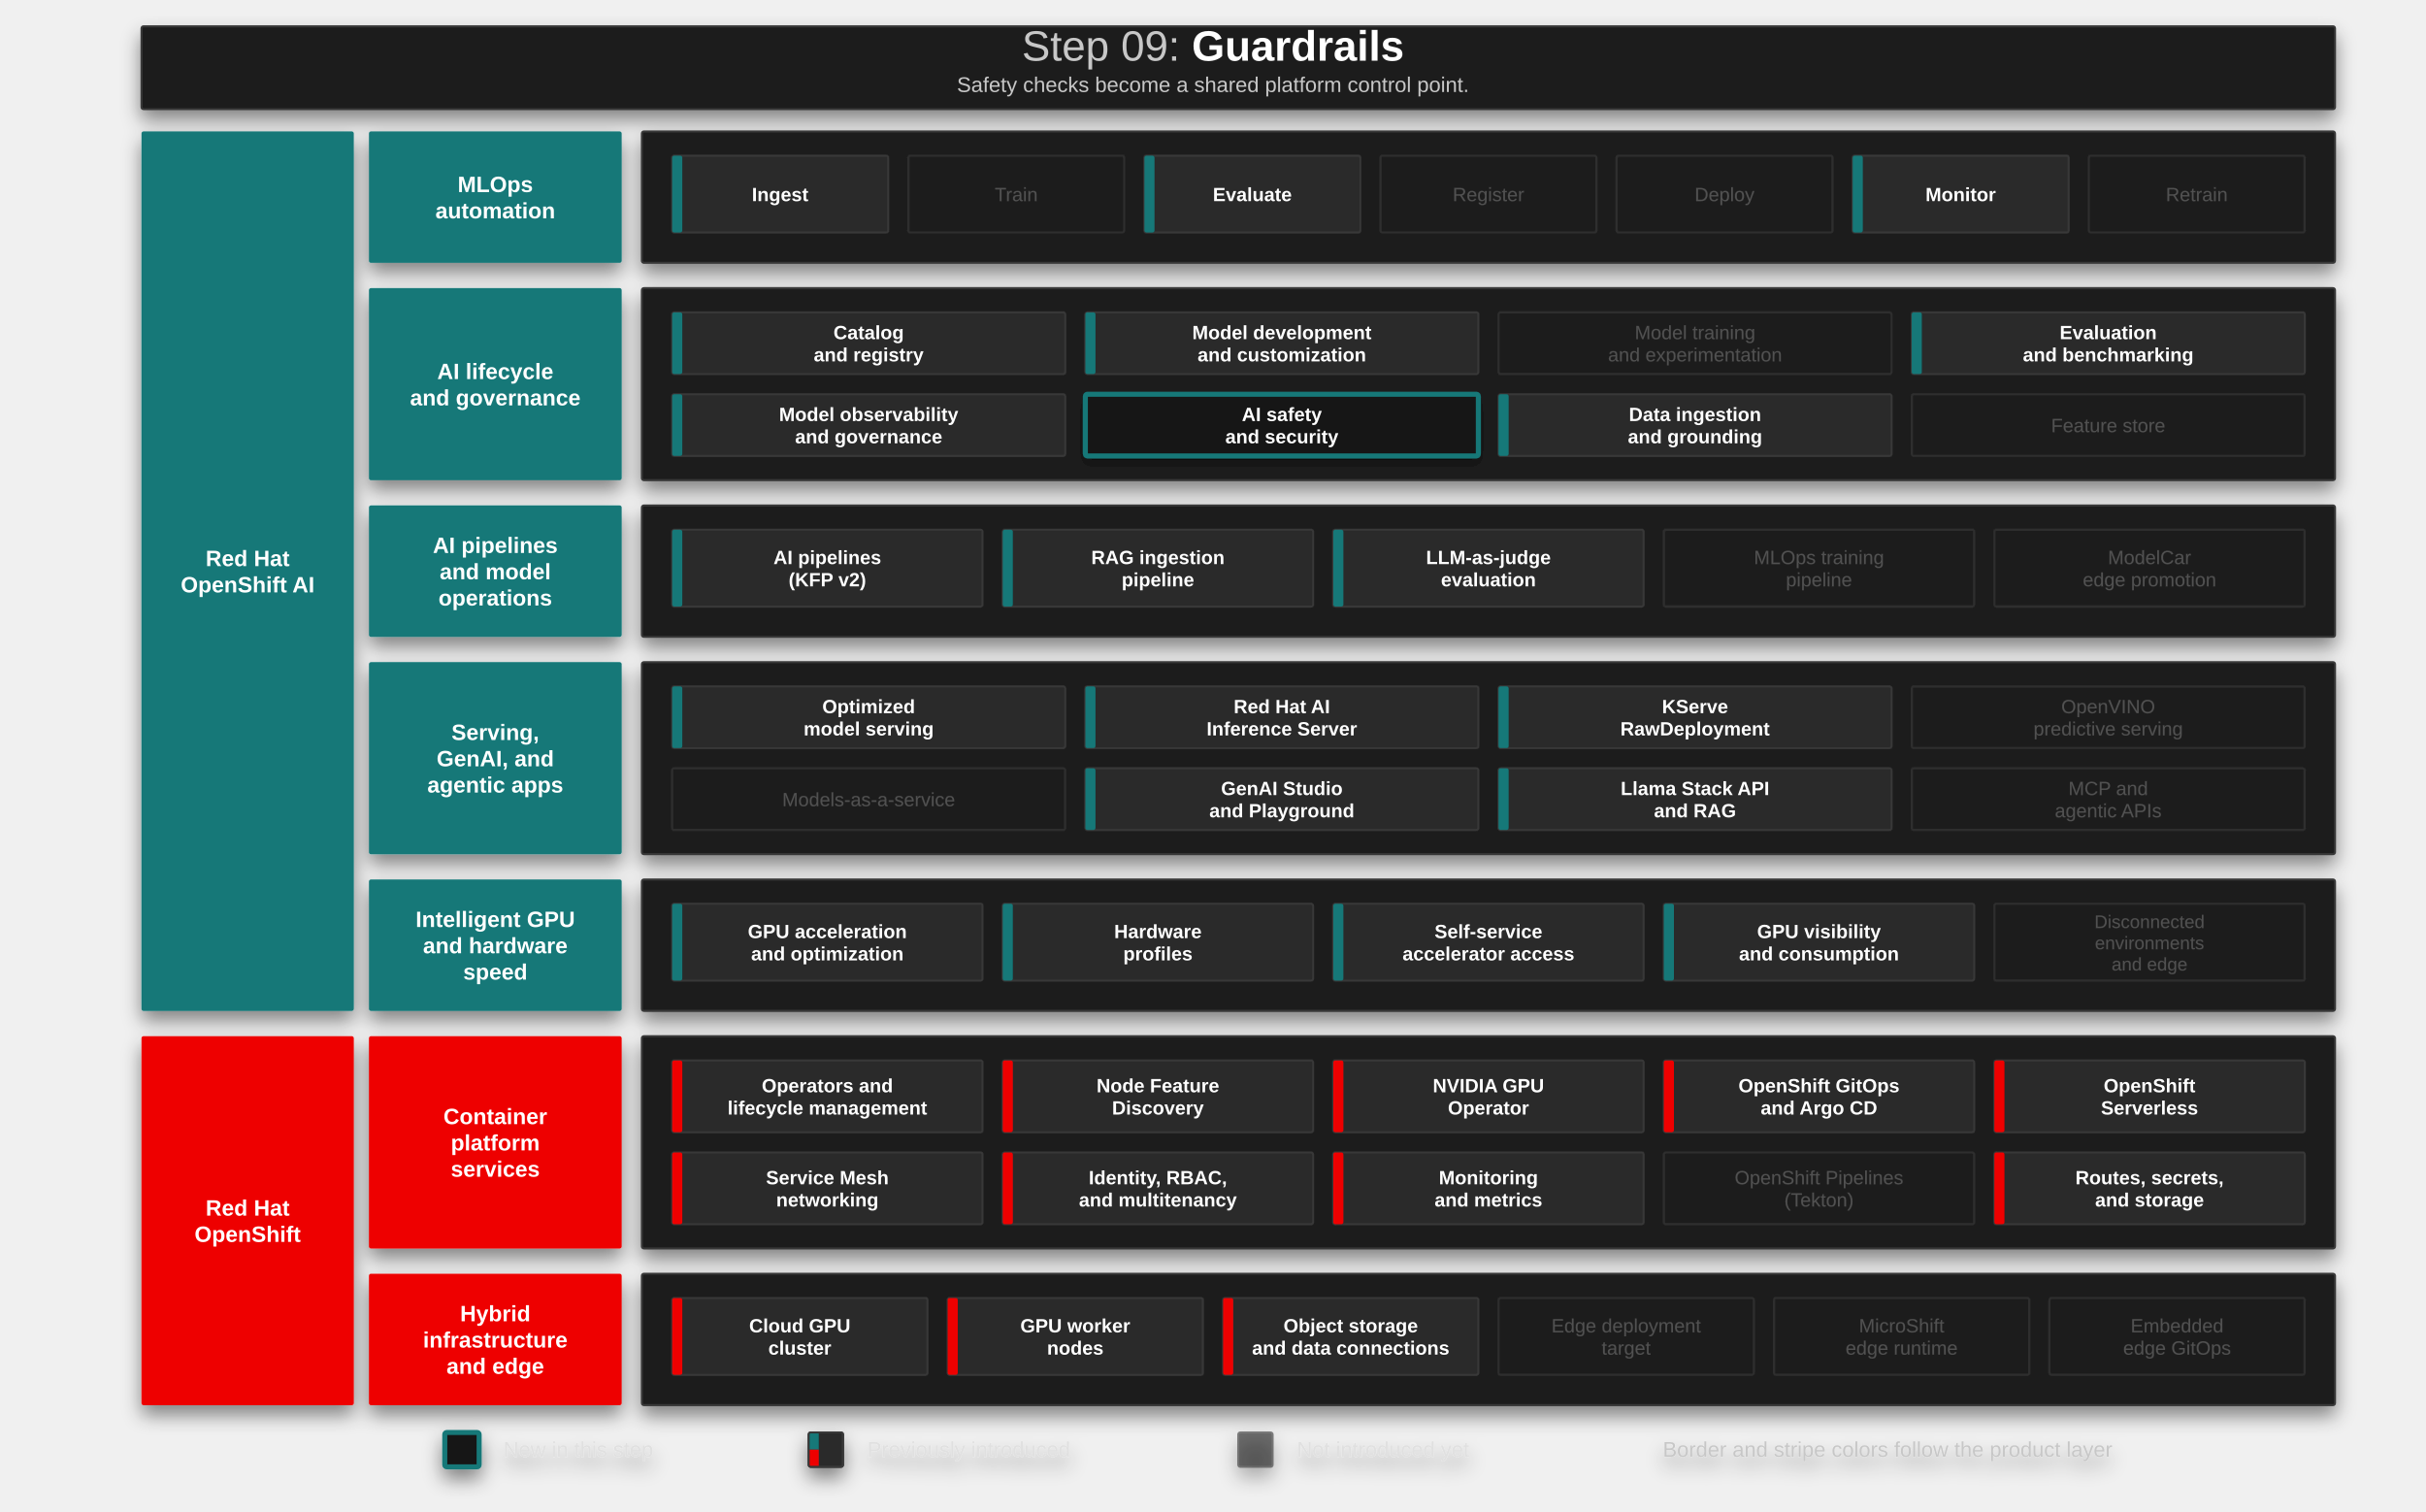
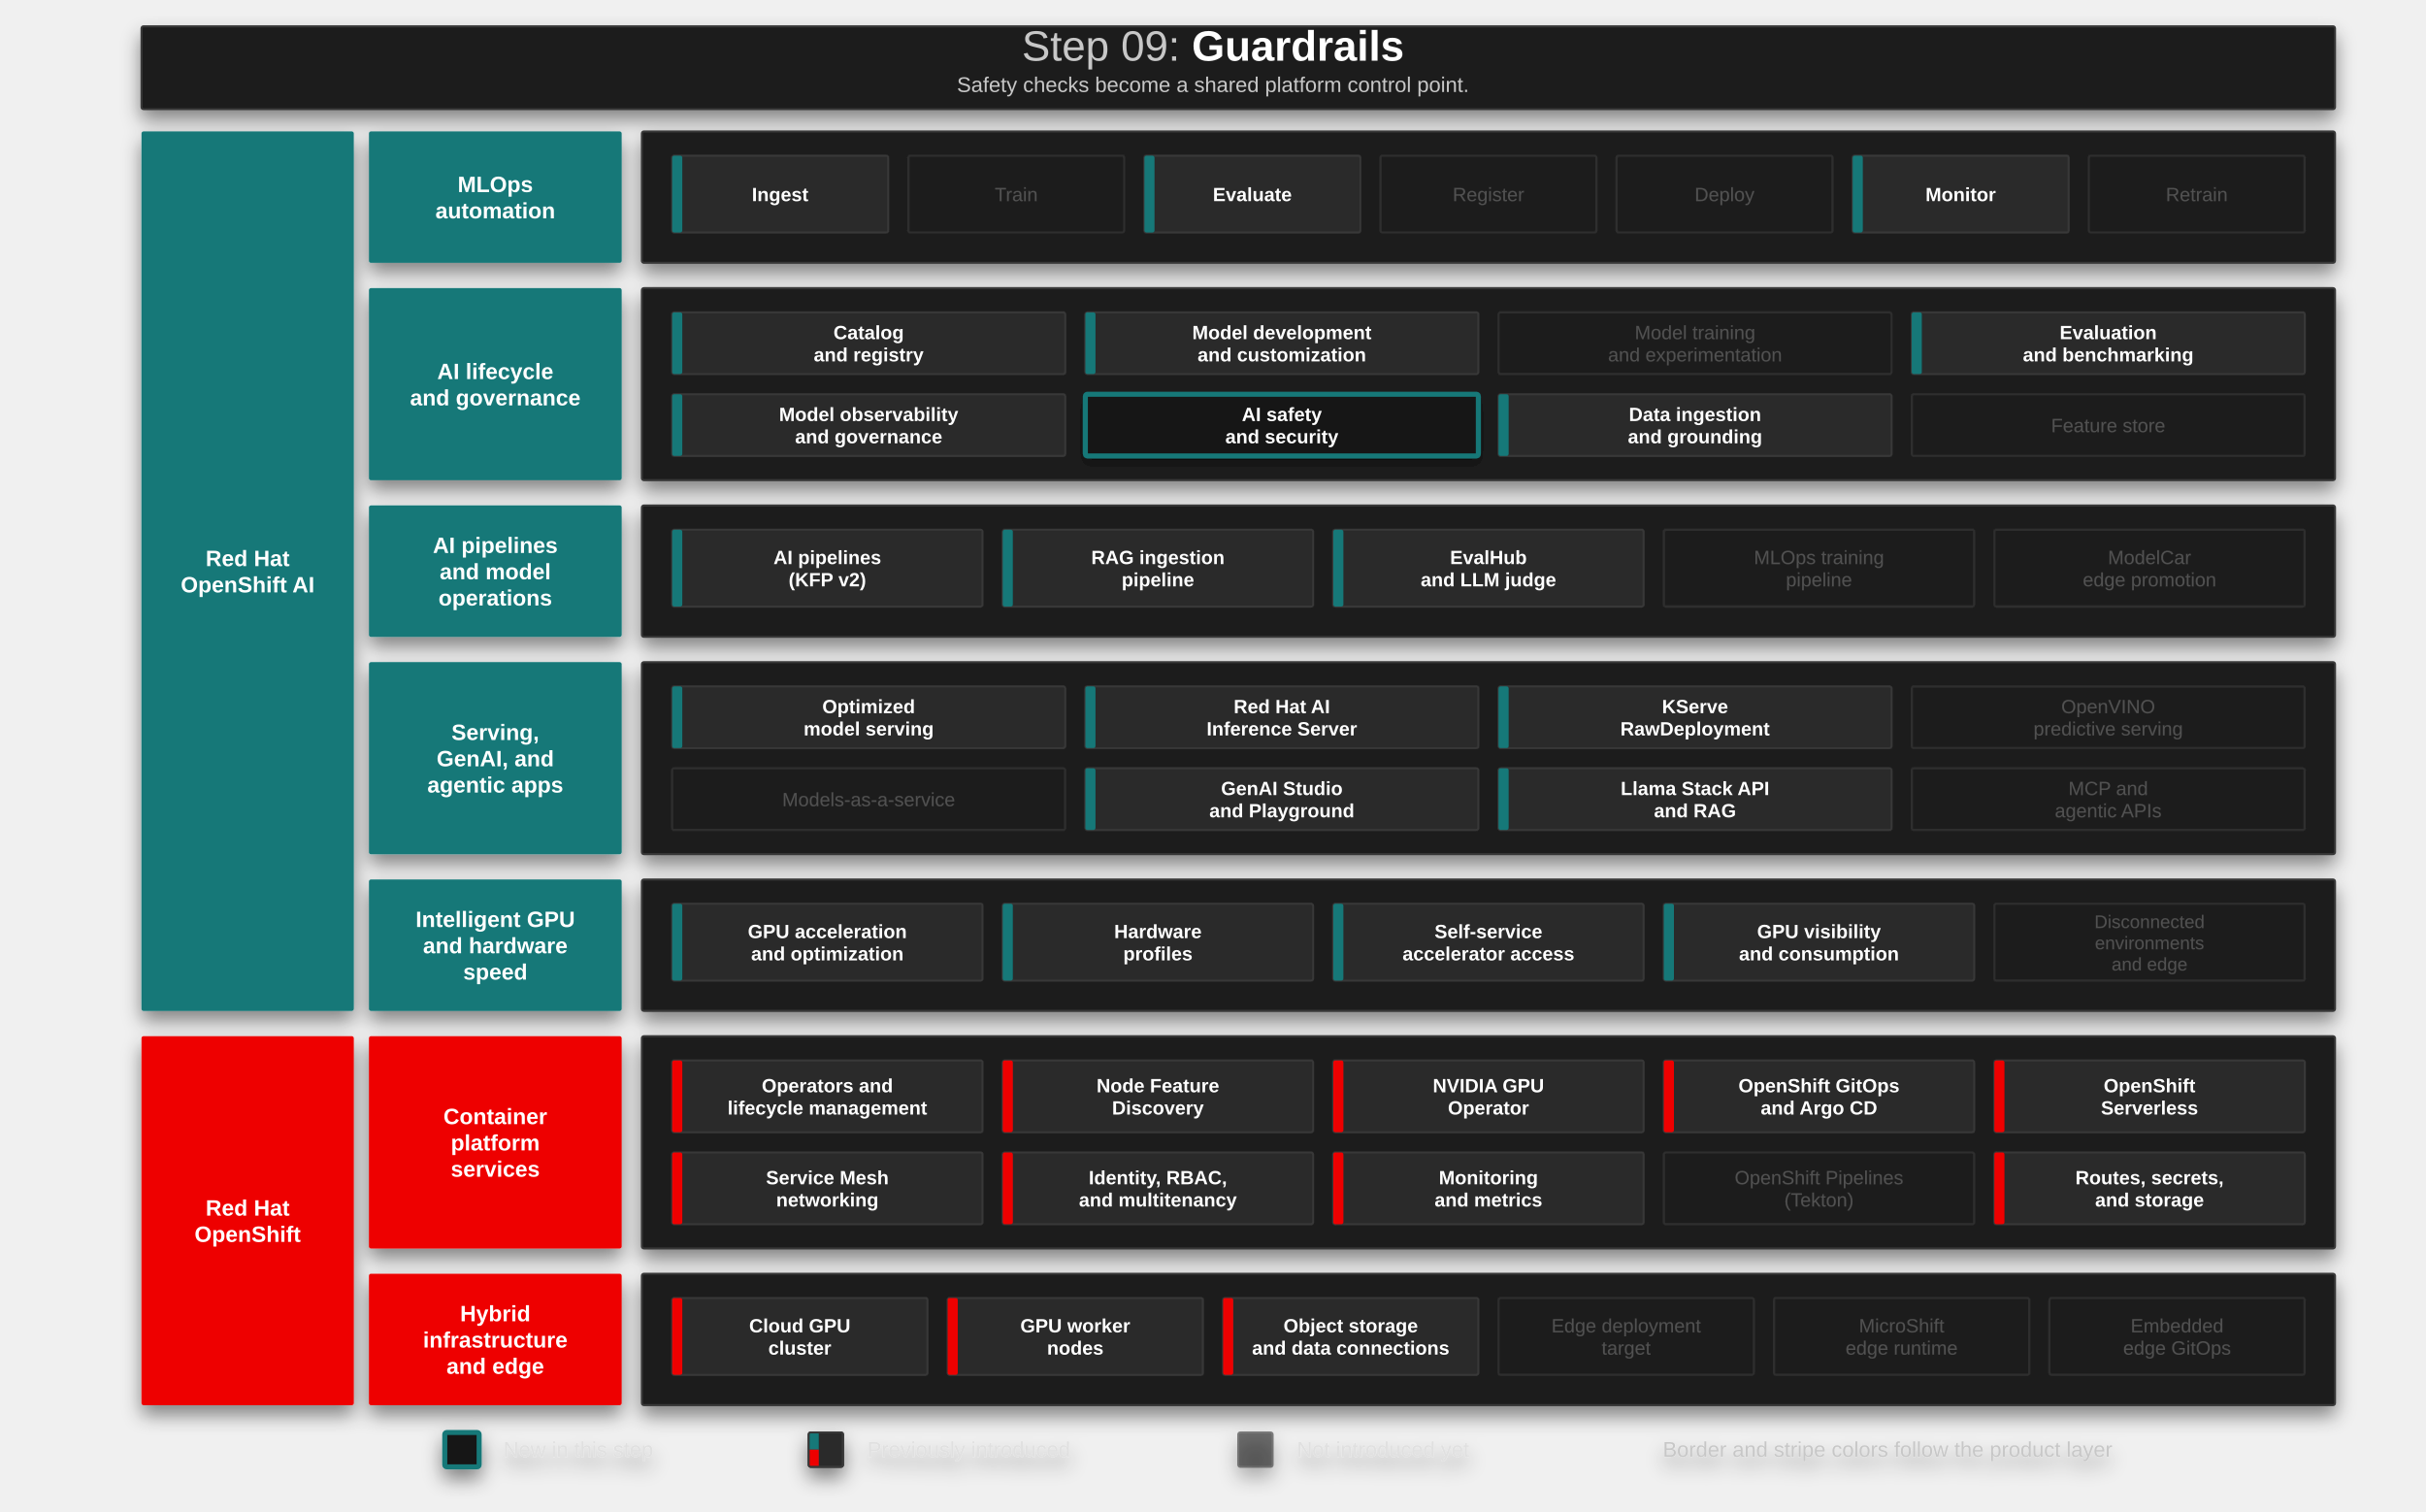
<svg xmlns="http://www.w3.org/2000/svg" width="2400" height="1495" viewBox="0 0 2400 1495" role="img" aria-labelledby="title desc">
  <style>.display{font-family:'Red Hat Display','Arial',sans-serif}.body{font-family:'Red Hat Text','Arial',sans-serif}</style>
  <defs>
    <filter id="lift" x="-20%" y="-20%" width="140%" height="140%">
      <feDropShadow dx="0" dy="6" stdDeviation="5" flood-color="#000" flood-opacity="0.55" />
    </filter>
    <filter id="panelShadow" x="-8%" y="-8%" width="116%" height="116%">
      <feDropShadow dx="0" dy="10" stdDeviation="9" flood-color="#000" flood-opacity="0.45" />
    </filter>
  </defs>
  <g filter="url(#panelShadow)">
    <rect x="140" y="26" width="2170" height="82" rx="2" fill="#1f1f1f" stroke="#383838" stroke-width="2" />
    <text x="1200.0" y="60" class="display" font-size="42" fill="#ffffff" font-weight="700" text-anchor="middle">
      <tspan fill="#c7c7c7" font-weight="500">Step 09:</tspan> Guardrails</text>
    <text x="1200.0" y="91" class="body" font-size="21" fill="#c7c7c7" text-anchor="middle">Safety checks become a shared platform control point.</text>
    <rect x="140" y="130" width="210" height="870" rx="2" fill="#147878" stroke="#147878" stroke-width="0" />
    <text x="245.0" y="560.0" class="body" font-size="22" fill="#ffffff" font-weight="700" text-anchor="middle">Red Hat</text>
    <text x="245.0" y="586.0" class="body" font-size="22" fill="#ffffff" font-weight="700" text-anchor="middle">OpenShift AI</text>
    <rect x="140" y="1025" width="210" height="365" rx="2" fill="#ee0000" stroke="#ee0000" stroke-width="0" />
    <text x="245.0" y="1202.5" class="body" font-size="22" fill="#ffffff" font-weight="700" text-anchor="middle">Red Hat</text>
    <text x="245.0" y="1228.5" class="body" font-size="22" fill="#ffffff" font-weight="700" text-anchor="middle">OpenShift</text>
    <rect x="365" y="130" width="250" height="130" rx="2" fill="#147878" stroke="#147878" stroke-width="0" />
    <text x="490.0" y="190.0" class="body" font-size="22" fill="#ffffff" font-weight="700" text-anchor="middle">MLOps</text>
    <text x="490.0" y="216.0" class="body" font-size="22" fill="#ffffff" font-weight="700" text-anchor="middle">automation</text>
    <rect x="635" y="130" width="1675" height="130" rx="2" fill="#1f1f1f" stroke="#383838" stroke-width="2" />
    <g>
      <rect x="665.0" y="154" width="213.571" height="76" rx="2" fill="#292929" stroke="#383838" stroke-width="2.0" />
      <rect x="665.0" y="154" width="10" height="76" rx="2" fill="#147878" stroke="#147878" stroke-width="0" />
      <text x="771.786" y="199.0" class="body" font-size="19" fill="#ffffff" font-weight="550" text-anchor="middle">Ingest</text>
    </g>
    <g opacity="0.62">
      <rect x="898.571" y="154" width="213.571" height="76" rx="2" fill="#1f1f1f" stroke="#383838" stroke-width="2.0" />
      <text x="1005.357" y="199.0" class="body" font-size="19" fill="#707070" font-weight="450" text-anchor="middle">Train</text>
    </g>
    <g>
      <rect x="1132.143" y="154" width="213.571" height="76" rx="2" fill="#292929" stroke="#383838" stroke-width="2.0" />
      <rect x="1132.143" y="154" width="10" height="76" rx="2" fill="#147878" stroke="#147878" stroke-width="0" />
      <text x="1238.929" y="199.0" class="body" font-size="19" fill="#ffffff" font-weight="550" text-anchor="middle">Evaluate</text>
    </g>
    <g opacity="0.62">
      <rect x="1365.714" y="154" width="213.571" height="76" rx="2" fill="#1f1f1f" stroke="#383838" stroke-width="2.0" />
      <text x="1472.5" y="199.0" class="body" font-size="19" fill="#707070" font-weight="450" text-anchor="middle">Register</text>
    </g>
    <g opacity="0.62">
      <rect x="1599.286" y="154" width="213.571" height="76" rx="2" fill="#1f1f1f" stroke="#383838" stroke-width="2.0" />
      <text x="1706.071" y="199.0" class="body" font-size="19" fill="#707070" font-weight="450" text-anchor="middle">Deploy</text>
    </g>
    <g>
      <rect x="1832.857" y="154" width="213.571" height="76" rx="2" fill="#292929" stroke="#383838" stroke-width="2.0" />
      <rect x="1832.857" y="154" width="10" height="76" rx="2" fill="#147878" stroke="#147878" stroke-width="0" />
      <text x="1939.643" y="199.0" class="body" font-size="19" fill="#ffffff" font-weight="550" text-anchor="middle">Monitor</text>
    </g>
    <g opacity="0.62">
      <rect x="2066.429" y="154" width="213.571" height="76" rx="2" fill="#1f1f1f" stroke="#383838" stroke-width="2.0" />
      <text x="2173.214" y="199.0" class="body" font-size="19" fill="#707070" font-weight="450" text-anchor="middle">Retrain</text>
    </g>
    <rect x="365" y="285" width="250" height="190" rx="2" fill="#147878" stroke="#147878" stroke-width="0" />
    <text x="490.0" y="375.0" class="body" font-size="22" fill="#ffffff" font-weight="700" text-anchor="middle">AI lifecycle</text>
    <text x="490.0" y="401.0" class="body" font-size="22" fill="#ffffff" font-weight="700" text-anchor="middle">and governance</text>
    <rect x="635" y="285" width="1675" height="190" rx="2" fill="#1f1f1f" stroke="#383838" stroke-width="2" />
    <g>
      <rect x="665.0" y="309.0" width="388.75" height="61.0" rx="2" fill="#292929" stroke="#383838" stroke-width="2.0" />
      <rect x="665.0" y="309.0" width="10" height="61.0" rx="2" fill="#147878" stroke="#147878" stroke-width="0" />
      <text x="859.375" y="335.5" class="body" font-size="19" fill="#ffffff" font-weight="550" text-anchor="middle">Catalog</text>
      <text x="859.375" y="357.5" class="body" font-size="19" fill="#ffffff" font-weight="550" text-anchor="middle">and registry</text>
    </g>
    <g>
      <rect x="1073.75" y="309.0" width="388.75" height="61.0" rx="2" fill="#292929" stroke="#383838" stroke-width="2.0" />
      <rect x="1073.75" y="309.0" width="10" height="61.0" rx="2" fill="#147878" stroke="#147878" stroke-width="0" />
      <text x="1268.125" y="335.5" class="body" font-size="19" fill="#ffffff" font-weight="550" text-anchor="middle">Model development</text>
      <text x="1268.125" y="357.5" class="body" font-size="19" fill="#ffffff" font-weight="550" text-anchor="middle">and customization</text>
    </g>
    <g opacity="0.62">
      <rect x="1482.5" y="309.0" width="388.75" height="61.0" rx="2" fill="#1f1f1f" stroke="#383838" stroke-width="2.0" />
      <text x="1676.875" y="335.5" class="body" font-size="19" fill="#707070" font-weight="450" text-anchor="middle">Model training</text>
      <text x="1676.875" y="357.5" class="body" font-size="19" fill="#707070" font-weight="450" text-anchor="middle">and experimentation</text>
    </g>
    <g>
      <rect x="1891.25" y="309.0" width="388.75" height="61.0" rx="2" fill="#292929" stroke="#383838" stroke-width="2.0" />
      <rect x="1891.25" y="309.0" width="10" height="61.0" rx="2" fill="#147878" stroke="#147878" stroke-width="0" />
      <text x="2085.625" y="335.5" class="body" font-size="19" fill="#ffffff" font-weight="550" text-anchor="middle">Evaluation</text>
      <text x="2085.625" y="357.5" class="body" font-size="19" fill="#ffffff" font-weight="550" text-anchor="middle">and benchmarking</text>
    </g>
    <g>
      <rect x="665.0" y="390.0" width="388.75" height="61.0" rx="2" fill="#292929" stroke="#383838" stroke-width="2.0" />
      <rect x="665.0" y="390.0" width="10" height="61.0" rx="2" fill="#147878" stroke="#147878" stroke-width="0" />
      <text x="859.375" y="416.5" class="body" font-size="19" fill="#ffffff" font-weight="550" text-anchor="middle">Model observability</text>
      <text x="859.375" y="438.5" class="body" font-size="19" fill="#ffffff" font-weight="550" text-anchor="middle">and governance</text>
    </g>
    <g filter="url(#lift)">
      <rect x="1073.75" y="390.0" width="388.75" height="61.0" rx="2" fill="#151515" stroke="#147878" stroke-width="5.0" />
      <text x="1268.125" y="416.5" class="body" font-size="19" fill="#ffffff" font-weight="700" text-anchor="middle">AI safety</text>
      <text x="1268.125" y="438.5" class="body" font-size="19" fill="#ffffff" font-weight="700" text-anchor="middle">and security</text>
    </g>
    <g>
      <rect x="1482.5" y="390.0" width="388.75" height="61.0" rx="2" fill="#292929" stroke="#383838" stroke-width="2.0" />
      <rect x="1482.5" y="390.0" width="10" height="61.0" rx="2" fill="#147878" stroke="#147878" stroke-width="0" />
      <text x="1676.875" y="416.5" class="body" font-size="19" fill="#ffffff" font-weight="550" text-anchor="middle">Data ingestion</text>
      <text x="1676.875" y="438.5" class="body" font-size="19" fill="#ffffff" font-weight="550" text-anchor="middle">and grounding</text>
    </g>
    <g opacity="0.62">
      <rect x="1891.25" y="390.0" width="388.75" height="61.0" rx="2" fill="#1f1f1f" stroke="#383838" stroke-width="2.0" />
      <text x="2085.625" y="427.5" class="body" font-size="19" fill="#707070" font-weight="450" text-anchor="middle">Feature store</text>
    </g>
    <rect x="365" y="500" width="250" height="130" rx="2" fill="#147878" stroke="#147878" stroke-width="0" />
    <text x="490.0" y="547.0" class="body" font-size="22" fill="#ffffff" font-weight="700" text-anchor="middle">AI pipelines</text>
    <text x="490.0" y="573.0" class="body" font-size="22" fill="#ffffff" font-weight="700" text-anchor="middle">and model</text>
    <text x="490.0" y="599.0" class="body" font-size="22" fill="#ffffff" font-weight="700" text-anchor="middle">operations</text>
    <rect x="635" y="500" width="1675" height="130" rx="2" fill="#1f1f1f" stroke="#383838" stroke-width="2" />
    <g>
      <rect x="665.0" y="524" width="307.0" height="76" rx="2" fill="#292929" stroke="#383838" stroke-width="2.0" />
      <rect x="665.0" y="524" width="10" height="76" rx="2" fill="#147878" stroke="#147878" stroke-width="0" />
      <text x="818.5" y="558.0" class="body" font-size="19" fill="#ffffff" font-weight="550" text-anchor="middle">AI pipelines</text>
      <text x="818.5" y="580.0" class="body" font-size="19" fill="#ffffff" font-weight="550" text-anchor="middle">(KFP v2)</text>
    </g>
    <g>
      <rect x="992.0" y="524" width="307.0" height="76" rx="2" fill="#292929" stroke="#383838" stroke-width="2.0" />
      <rect x="992.0" y="524" width="10" height="76" rx="2" fill="#147878" stroke="#147878" stroke-width="0" />
      <text x="1145.5" y="558.0" class="body" font-size="19" fill="#ffffff" font-weight="550" text-anchor="middle">RAG ingestion</text>
      <text x="1145.5" y="580.0" class="body" font-size="19" fill="#ffffff" font-weight="550" text-anchor="middle">pipeline</text>
    </g>
    <g>
      <rect x="1319.0" y="524" width="307.0" height="76" rx="2" fill="#292929" stroke="#383838" stroke-width="2.0" />
      <rect x="1319.0" y="524" width="10" height="76" rx="2" fill="#147878" stroke="#147878" stroke-width="0" />
-       <text x="1472.5" y="558.0" class="body" font-size="19" fill="#ffffff" font-weight="550" text-anchor="middle">LLM-as-judge</text>
-       <text x="1472.5" y="580.0" class="body" font-size="19" fill="#ffffff" font-weight="550" text-anchor="middle">evaluation</text>
+       <text x="1472.5" y="558.0" class="body" font-size="19" fill="#ffffff" font-weight="550" text-anchor="middle">EvalHub</text>
+       <text x="1472.5" y="580.0" class="body" font-size="19" fill="#ffffff" font-weight="550" text-anchor="middle">and LLM judge</text>
    </g>
    <g opacity="0.62">
      <rect x="1646.0" y="524" width="307.0" height="76" rx="2" fill="#1f1f1f" stroke="#383838" stroke-width="2.0" />
      <text x="1799.5" y="558.0" class="body" font-size="19" fill="#707070" font-weight="450" text-anchor="middle">MLOps training</text>
      <text x="1799.5" y="580.0" class="body" font-size="19" fill="#707070" font-weight="450" text-anchor="middle">pipeline</text>
    </g>
    <g opacity="0.62">
      <rect x="1973.0" y="524" width="307.0" height="76" rx="2" fill="#1f1f1f" stroke="#383838" stroke-width="2.0" />
      <text x="2126.5" y="558.0" class="body" font-size="19" fill="#707070" font-weight="450" text-anchor="middle">ModelCar</text>
      <text x="2126.5" y="580.0" class="body" font-size="19" fill="#707070" font-weight="450" text-anchor="middle">edge promotion</text>
    </g>
    <rect x="365" y="655" width="250" height="190" rx="2" fill="#147878" stroke="#147878" stroke-width="0" />
    <text x="490.0" y="732.0" class="body" font-size="22" fill="#ffffff" font-weight="700" text-anchor="middle">Serving,</text>
    <text x="490.0" y="758.0" class="body" font-size="22" fill="#ffffff" font-weight="700" text-anchor="middle">GenAI, and</text>
    <text x="490.0" y="784.0" class="body" font-size="22" fill="#ffffff" font-weight="700" text-anchor="middle">agentic apps</text>
    <rect x="635" y="655" width="1675" height="190" rx="2" fill="#1f1f1f" stroke="#383838" stroke-width="2" />
    <g>
      <rect x="665.0" y="679.0" width="388.75" height="61.0" rx="2" fill="#292929" stroke="#383838" stroke-width="2.0" />
      <rect x="665.0" y="679.0" width="10" height="61.0" rx="2" fill="#147878" stroke="#147878" stroke-width="0" />
      <text x="859.375" y="705.5" class="body" font-size="19" fill="#ffffff" font-weight="550" text-anchor="middle">Optimized</text>
      <text x="859.375" y="727.5" class="body" font-size="19" fill="#ffffff" font-weight="550" text-anchor="middle">model serving</text>
    </g>
    <g>
      <rect x="1073.75" y="679.0" width="388.75" height="61.0" rx="2" fill="#292929" stroke="#383838" stroke-width="2.0" />
      <rect x="1073.75" y="679.0" width="10" height="61.0" rx="2" fill="#147878" stroke="#147878" stroke-width="0" />
      <text x="1268.125" y="705.5" class="body" font-size="19" fill="#ffffff" font-weight="550" text-anchor="middle">Red Hat AI</text>
      <text x="1268.125" y="727.5" class="body" font-size="19" fill="#ffffff" font-weight="550" text-anchor="middle">Inference Server</text>
    </g>
    <g>
      <rect x="1482.5" y="679.0" width="388.75" height="61.0" rx="2" fill="#292929" stroke="#383838" stroke-width="2.0" />
      <rect x="1482.5" y="679.0" width="10" height="61.0" rx="2" fill="#147878" stroke="#147878" stroke-width="0" />
      <text x="1676.875" y="705.5" class="body" font-size="19" fill="#ffffff" font-weight="550" text-anchor="middle">KServe</text>
      <text x="1676.875" y="727.5" class="body" font-size="19" fill="#ffffff" font-weight="550" text-anchor="middle">RawDeployment</text>
    </g>
    <g opacity="0.62">
      <rect x="1891.25" y="679.0" width="388.75" height="61.0" rx="2" fill="#1f1f1f" stroke="#383838" stroke-width="2.0" />
      <text x="2085.625" y="705.5" class="body" font-size="19" fill="#707070" font-weight="450" text-anchor="middle">OpenVINO</text>
      <text x="2085.625" y="727.5" class="body" font-size="19" fill="#707070" font-weight="450" text-anchor="middle">predictive serving</text>
    </g>
    <g opacity="0.62">
      <rect x="665.0" y="760.0" width="388.75" height="61.0" rx="2" fill="#1f1f1f" stroke="#383838" stroke-width="2.0" />
      <text x="859.375" y="797.5" class="body" font-size="19" fill="#707070" font-weight="450" text-anchor="middle">Models-as-a-service</text>
    </g>
    <g>
      <rect x="1073.75" y="760.0" width="388.75" height="61.0" rx="2" fill="#292929" stroke="#383838" stroke-width="2.0" />
      <rect x="1073.75" y="760.0" width="10" height="61.0" rx="2" fill="#147878" stroke="#147878" stroke-width="0" />
      <text x="1268.125" y="786.5" class="body" font-size="19" fill="#ffffff" font-weight="550" text-anchor="middle">GenAI Studio</text>
      <text x="1268.125" y="808.5" class="body" font-size="19" fill="#ffffff" font-weight="550" text-anchor="middle">and Playground</text>
    </g>
    <g>
      <rect x="1482.5" y="760.0" width="388.75" height="61.0" rx="2" fill="#292929" stroke="#383838" stroke-width="2.0" />
      <rect x="1482.5" y="760.0" width="10" height="61.0" rx="2" fill="#147878" stroke="#147878" stroke-width="0" />
      <text x="1676.875" y="786.5" class="body" font-size="19" fill="#ffffff" font-weight="550" text-anchor="middle">Llama Stack API</text>
      <text x="1676.875" y="808.5" class="body" font-size="19" fill="#ffffff" font-weight="550" text-anchor="middle">and RAG</text>
    </g>
    <g opacity="0.62">
      <rect x="1891.25" y="760.0" width="388.75" height="61.0" rx="2" fill="#1f1f1f" stroke="#383838" stroke-width="2.0" />
      <text x="2085.625" y="786.5" class="body" font-size="19" fill="#707070" font-weight="450" text-anchor="middle">MCP and</text>
      <text x="2085.625" y="808.5" class="body" font-size="19" fill="#707070" font-weight="450" text-anchor="middle">agentic APIs</text>
    </g>
    <rect x="365" y="870" width="250" height="130" rx="2" fill="#147878" stroke="#147878" stroke-width="0" />
    <text x="490.0" y="917.0" class="body" font-size="22" fill="#ffffff" font-weight="700" text-anchor="middle">Intelligent GPU</text>
    <text x="490.0" y="943.0" class="body" font-size="22" fill="#ffffff" font-weight="700" text-anchor="middle">and hardware</text>
    <text x="490.0" y="969.0" class="body" font-size="22" fill="#ffffff" font-weight="700" text-anchor="middle">speed</text>
    <rect x="635" y="870" width="1675" height="130" rx="2" fill="#1f1f1f" stroke="#383838" stroke-width="2" />
    <g>
      <rect x="665.0" y="894" width="307.0" height="76" rx="2" fill="#292929" stroke="#383838" stroke-width="2.0" />
      <rect x="665.0" y="894" width="10" height="76" rx="2" fill="#147878" stroke="#147878" stroke-width="0" />
      <text x="818.5" y="928.0" class="body" font-size="19" fill="#ffffff" font-weight="550" text-anchor="middle">GPU acceleration</text>
      <text x="818.5" y="950.0" class="body" font-size="19" fill="#ffffff" font-weight="550" text-anchor="middle">and optimization</text>
    </g>
    <g>
      <rect x="992.0" y="894" width="307.0" height="76" rx="2" fill="#292929" stroke="#383838" stroke-width="2.0" />
      <rect x="992.0" y="894" width="10" height="76" rx="2" fill="#147878" stroke="#147878" stroke-width="0" />
      <text x="1145.5" y="928.0" class="body" font-size="19" fill="#ffffff" font-weight="550" text-anchor="middle">Hardware</text>
      <text x="1145.5" y="950.0" class="body" font-size="19" fill="#ffffff" font-weight="550" text-anchor="middle">profiles</text>
    </g>
    <g>
      <rect x="1319.0" y="894" width="307.0" height="76" rx="2" fill="#292929" stroke="#383838" stroke-width="2.0" />
      <rect x="1319.0" y="894" width="10" height="76" rx="2" fill="#147878" stroke="#147878" stroke-width="0" />
      <text x="1472.5" y="928.0" class="body" font-size="19" fill="#ffffff" font-weight="550" text-anchor="middle">Self-service</text>
      <text x="1472.5" y="950.0" class="body" font-size="19" fill="#ffffff" font-weight="550" text-anchor="middle">accelerator access</text>
    </g>
    <g>
      <rect x="1646.0" y="894" width="307.0" height="76" rx="2" fill="#292929" stroke="#383838" stroke-width="2.0" />
      <rect x="1646.0" y="894" width="10" height="76" rx="2" fill="#147878" stroke="#147878" stroke-width="0" />
      <text x="1799.5" y="928.0" class="body" font-size="19" fill="#ffffff" font-weight="550" text-anchor="middle">GPU visibility</text>
      <text x="1799.5" y="950.0" class="body" font-size="19" fill="#ffffff" font-weight="550" text-anchor="middle">and consumption</text>
    </g>
    <g opacity="0.62">
      <rect x="1973.0" y="894" width="307.0" height="76" rx="2" fill="#1f1f1f" stroke="#383838" stroke-width="2.0" />
      <text x="2126.5" y="918.0" class="body" font-size="18" fill="#707070" font-weight="450" text-anchor="middle">Disconnected</text>
      <text x="2126.5" y="939.0" class="body" font-size="18" fill="#707070" font-weight="450" text-anchor="middle">environments</text>
      <text x="2126.5" y="960.0" class="body" font-size="18" fill="#707070" font-weight="450" text-anchor="middle">and edge</text>
    </g>
    <rect x="365" y="1025" width="250" height="210" rx="2" fill="#ee0000" stroke="#ee0000" stroke-width="0" />
    <text x="490.0" y="1112.0" class="body" font-size="22" fill="#ffffff" font-weight="700" text-anchor="middle">Container</text>
    <text x="490.0" y="1138.0" class="body" font-size="22" fill="#ffffff" font-weight="700" text-anchor="middle">platform</text>
    <text x="490.0" y="1164.0" class="body" font-size="22" fill="#ffffff" font-weight="700" text-anchor="middle">services</text>
    <rect x="635" y="1025" width="1675" height="210" rx="2" fill="#1f1f1f" stroke="#383838" stroke-width="2" />
    <g>
      <rect x="665.0" y="1049.0" width="307.0" height="71.0" rx="2" fill="#292929" stroke="#383838" stroke-width="2.0" />
      <rect x="665.0" y="1049.0" width="10" height="71.0" rx="2" fill="#ee0000" stroke="#ee0000" stroke-width="0" />
      <text x="818.5" y="1080.5" class="body" font-size="19" fill="#ffffff" font-weight="550" text-anchor="middle">Operators and</text>
      <text x="818.5" y="1102.5" class="body" font-size="19" fill="#ffffff" font-weight="550" text-anchor="middle">lifecycle management</text>
    </g>
    <g>
      <rect x="992.0" y="1049.0" width="307.0" height="71.0" rx="2" fill="#292929" stroke="#383838" stroke-width="2.0" />
      <rect x="992.0" y="1049.0" width="10" height="71.0" rx="2" fill="#ee0000" stroke="#ee0000" stroke-width="0" />
      <text x="1145.5" y="1080.5" class="body" font-size="19" fill="#ffffff" font-weight="550" text-anchor="middle">Node Feature</text>
      <text x="1145.5" y="1102.5" class="body" font-size="19" fill="#ffffff" font-weight="550" text-anchor="middle">Discovery</text>
    </g>
    <g>
      <rect x="1319.0" y="1049.0" width="307.0" height="71.0" rx="2" fill="#292929" stroke="#383838" stroke-width="2.0" />
      <rect x="1319.0" y="1049.0" width="10" height="71.0" rx="2" fill="#ee0000" stroke="#ee0000" stroke-width="0" />
      <text x="1472.5" y="1080.5" class="body" font-size="19" fill="#ffffff" font-weight="550" text-anchor="middle">NVIDIA GPU</text>
      <text x="1472.5" y="1102.5" class="body" font-size="19" fill="#ffffff" font-weight="550" text-anchor="middle">Operator</text>
    </g>
    <g>
      <rect x="1646.0" y="1049.0" width="307.0" height="71.0" rx="2" fill="#292929" stroke="#383838" stroke-width="2.0" />
      <rect x="1646.0" y="1049.0" width="10" height="71.0" rx="2" fill="#ee0000" stroke="#ee0000" stroke-width="0" />
      <text x="1799.5" y="1080.5" class="body" font-size="19" fill="#ffffff" font-weight="550" text-anchor="middle">OpenShift GitOps</text>
      <text x="1799.5" y="1102.5" class="body" font-size="19" fill="#ffffff" font-weight="550" text-anchor="middle">and Argo CD</text>
    </g>
    <g>
      <rect x="1973.0" y="1049.0" width="307.0" height="71.0" rx="2" fill="#292929" stroke="#383838" stroke-width="2.0" />
      <rect x="1973.0" y="1049.0" width="10" height="71.0" rx="2" fill="#ee0000" stroke="#ee0000" stroke-width="0" />
      <text x="2126.5" y="1080.5" class="body" font-size="19" fill="#ffffff" font-weight="550" text-anchor="middle">OpenShift</text>
      <text x="2126.5" y="1102.5" class="body" font-size="19" fill="#ffffff" font-weight="550" text-anchor="middle">Serverless</text>
    </g>
    <g>
      <rect x="665.0" y="1140.0" width="307.0" height="71.0" rx="2" fill="#292929" stroke="#383838" stroke-width="2.0" />
      <rect x="665.0" y="1140.0" width="10" height="71.0" rx="2" fill="#ee0000" stroke="#ee0000" stroke-width="0" />
      <text x="818.5" y="1171.5" class="body" font-size="19" fill="#ffffff" font-weight="550" text-anchor="middle">Service Mesh</text>
      <text x="818.5" y="1193.5" class="body" font-size="19" fill="#ffffff" font-weight="550" text-anchor="middle">networking</text>
    </g>
    <g>
      <rect x="992.0" y="1140.0" width="307.0" height="71.0" rx="2" fill="#292929" stroke="#383838" stroke-width="2.0" />
      <rect x="992.0" y="1140.0" width="10" height="71.0" rx="2" fill="#ee0000" stroke="#ee0000" stroke-width="0" />
      <text x="1145.5" y="1171.5" class="body" font-size="19" fill="#ffffff" font-weight="550" text-anchor="middle">Identity, RBAC,</text>
      <text x="1145.5" y="1193.5" class="body" font-size="19" fill="#ffffff" font-weight="550" text-anchor="middle">and multitenancy</text>
    </g>
    <g>
      <rect x="1319.0" y="1140.0" width="307.0" height="71.0" rx="2" fill="#292929" stroke="#383838" stroke-width="2.0" />
      <rect x="1319.0" y="1140.0" width="10" height="71.0" rx="2" fill="#ee0000" stroke="#ee0000" stroke-width="0" />
      <text x="1472.5" y="1171.5" class="body" font-size="19" fill="#ffffff" font-weight="550" text-anchor="middle">Monitoring</text>
      <text x="1472.5" y="1193.5" class="body" font-size="19" fill="#ffffff" font-weight="550" text-anchor="middle">and metrics</text>
    </g>
    <g opacity="0.62">
      <rect x="1646.0" y="1140.0" width="307.0" height="71.0" rx="2" fill="#1f1f1f" stroke="#383838" stroke-width="2.0" />
      <text x="1799.5" y="1171.5" class="body" font-size="19" fill="#707070" font-weight="450" text-anchor="middle">OpenShift Pipelines</text>
      <text x="1799.5" y="1193.5" class="body" font-size="19" fill="#707070" font-weight="450" text-anchor="middle">(Tekton)</text>
    </g>
    <g>
      <rect x="1973.0" y="1140.0" width="307.0" height="71.0" rx="2" fill="#292929" stroke="#383838" stroke-width="2.0" />
      <rect x="1973.0" y="1140.0" width="10" height="71.0" rx="2" fill="#ee0000" stroke="#ee0000" stroke-width="0" />
      <text x="2126.5" y="1171.5" class="body" font-size="19" fill="#ffffff" font-weight="550" text-anchor="middle">Routes, secrets,</text>
      <text x="2126.5" y="1193.5" class="body" font-size="19" fill="#ffffff" font-weight="550" text-anchor="middle">and storage</text>
    </g>
    <rect x="365" y="1260" width="250" height="130" rx="2" fill="#ee0000" stroke="#ee0000" stroke-width="0" />
    <text x="490.0" y="1307.0" class="body" font-size="22" fill="#ffffff" font-weight="700" text-anchor="middle">Hybrid</text>
    <text x="490.0" y="1333.0" class="body" font-size="22" fill="#ffffff" font-weight="700" text-anchor="middle">infrastructure</text>
    <text x="490.0" y="1359.0" class="body" font-size="22" fill="#ffffff" font-weight="700" text-anchor="middle">and edge</text>
    <rect x="635" y="1260" width="1675" height="130" rx="2" fill="#1f1f1f" stroke="#383838" stroke-width="2" />
    <g>
      <rect x="665.0" y="1284" width="252.5" height="76" rx="2" fill="#292929" stroke="#383838" stroke-width="2.0" />
      <rect x="665.0" y="1284" width="10" height="76" rx="2" fill="#ee0000" stroke="#ee0000" stroke-width="0" />
      <text x="791.25" y="1318.0" class="body" font-size="19" fill="#ffffff" font-weight="550" text-anchor="middle">Cloud GPU</text>
      <text x="791.25" y="1340.0" class="body" font-size="19" fill="#ffffff" font-weight="550" text-anchor="middle">cluster</text>
    </g>
    <g>
      <rect x="937.5" y="1284" width="252.5" height="76" rx="2" fill="#292929" stroke="#383838" stroke-width="2.0" />
      <rect x="937.5" y="1284" width="10" height="76" rx="2" fill="#ee0000" stroke="#ee0000" stroke-width="0" />
      <text x="1063.75" y="1318.0" class="body" font-size="19" fill="#ffffff" font-weight="550" text-anchor="middle">GPU worker</text>
      <text x="1063.75" y="1340.0" class="body" font-size="19" fill="#ffffff" font-weight="550" text-anchor="middle">nodes</text>
    </g>
    <g>
      <rect x="1210.0" y="1284" width="252.5" height="76" rx="2" fill="#292929" stroke="#383838" stroke-width="2.0" />
      <rect x="1210.0" y="1284" width="10" height="76" rx="2" fill="#ee0000" stroke="#ee0000" stroke-width="0" />
      <text x="1336.25" y="1318.0" class="body" font-size="19" fill="#ffffff" font-weight="550" text-anchor="middle">Object storage</text>
      <text x="1336.25" y="1340.0" class="body" font-size="19" fill="#ffffff" font-weight="550" text-anchor="middle">and data connections</text>
    </g>
    <g opacity="0.62">
      <rect x="1482.5" y="1284" width="252.5" height="76" rx="2" fill="#1f1f1f" stroke="#383838" stroke-width="2.0" />
      <text x="1608.75" y="1318.0" class="body" font-size="19" fill="#707070" font-weight="450" text-anchor="middle">Edge deployment</text>
      <text x="1608.75" y="1340.0" class="body" font-size="19" fill="#707070" font-weight="450" text-anchor="middle">target</text>
    </g>
    <g opacity="0.62">
      <rect x="1755.0" y="1284" width="252.5" height="76" rx="2" fill="#1f1f1f" stroke="#383838" stroke-width="2.0" />
      <text x="1881.25" y="1318.0" class="body" font-size="19" fill="#707070" font-weight="450" text-anchor="middle">MicroShift</text>
      <text x="1881.25" y="1340.0" class="body" font-size="19" fill="#707070" font-weight="450" text-anchor="middle">edge runtime</text>
    </g>
    <g opacity="0.62">
      <rect x="2027.5" y="1284" width="252.5" height="76" rx="2" fill="#1f1f1f" stroke="#383838" stroke-width="2.0" />
      <text x="2153.75" y="1318.0" class="body" font-size="19" fill="#707070" font-weight="450" text-anchor="middle">Embedded</text>
      <text x="2153.75" y="1340.0" class="body" font-size="19" fill="#707070" font-weight="450" text-anchor="middle">edge GitOps</text>
    </g>
    <rect x="440" y="1417" width="34" height="34" rx="2" fill="#151515" stroke="#147878" stroke-width="5" />
    <text x="498" y="1441" class="body" font-size="21" fill="#e0e0e0">New in this step</text>
    <rect x="800" y="1417" width="34" height="34" rx="2" fill="#292929" stroke="#383838" stroke-width="2" />
    <rect x="800" y="1417" width="10" height="17" rx="0" fill="#147878" stroke="#147878" stroke-width="0" />
    <rect x="800" y="1434" width="10" height="17" rx="0" fill="#ee0000" stroke="#ee0000" stroke-width="0" />
    <rect x="800" y="1417" width="34" height="34" rx="2" fill="none" stroke="#383838" stroke-width="2" />
    <text x="858" y="1441" class="body" font-size="21" fill="#e0e0e0">Previously introduced</text>
    <rect x="1225" y="1417" width="34" height="34" rx="2" fill="#1f1f1f" stroke="#383838" stroke-width="2" opacity="0.62" />
    <text x="1283" y="1441" class="body" font-size="21" fill="#e0e0e0">Not introduced yet</text>
    <text x="1645" y="1441" class="body" font-size="21" fill="#c7c7c7">Border and stripe colors follow the product layer</text>
  </g>
</svg>
